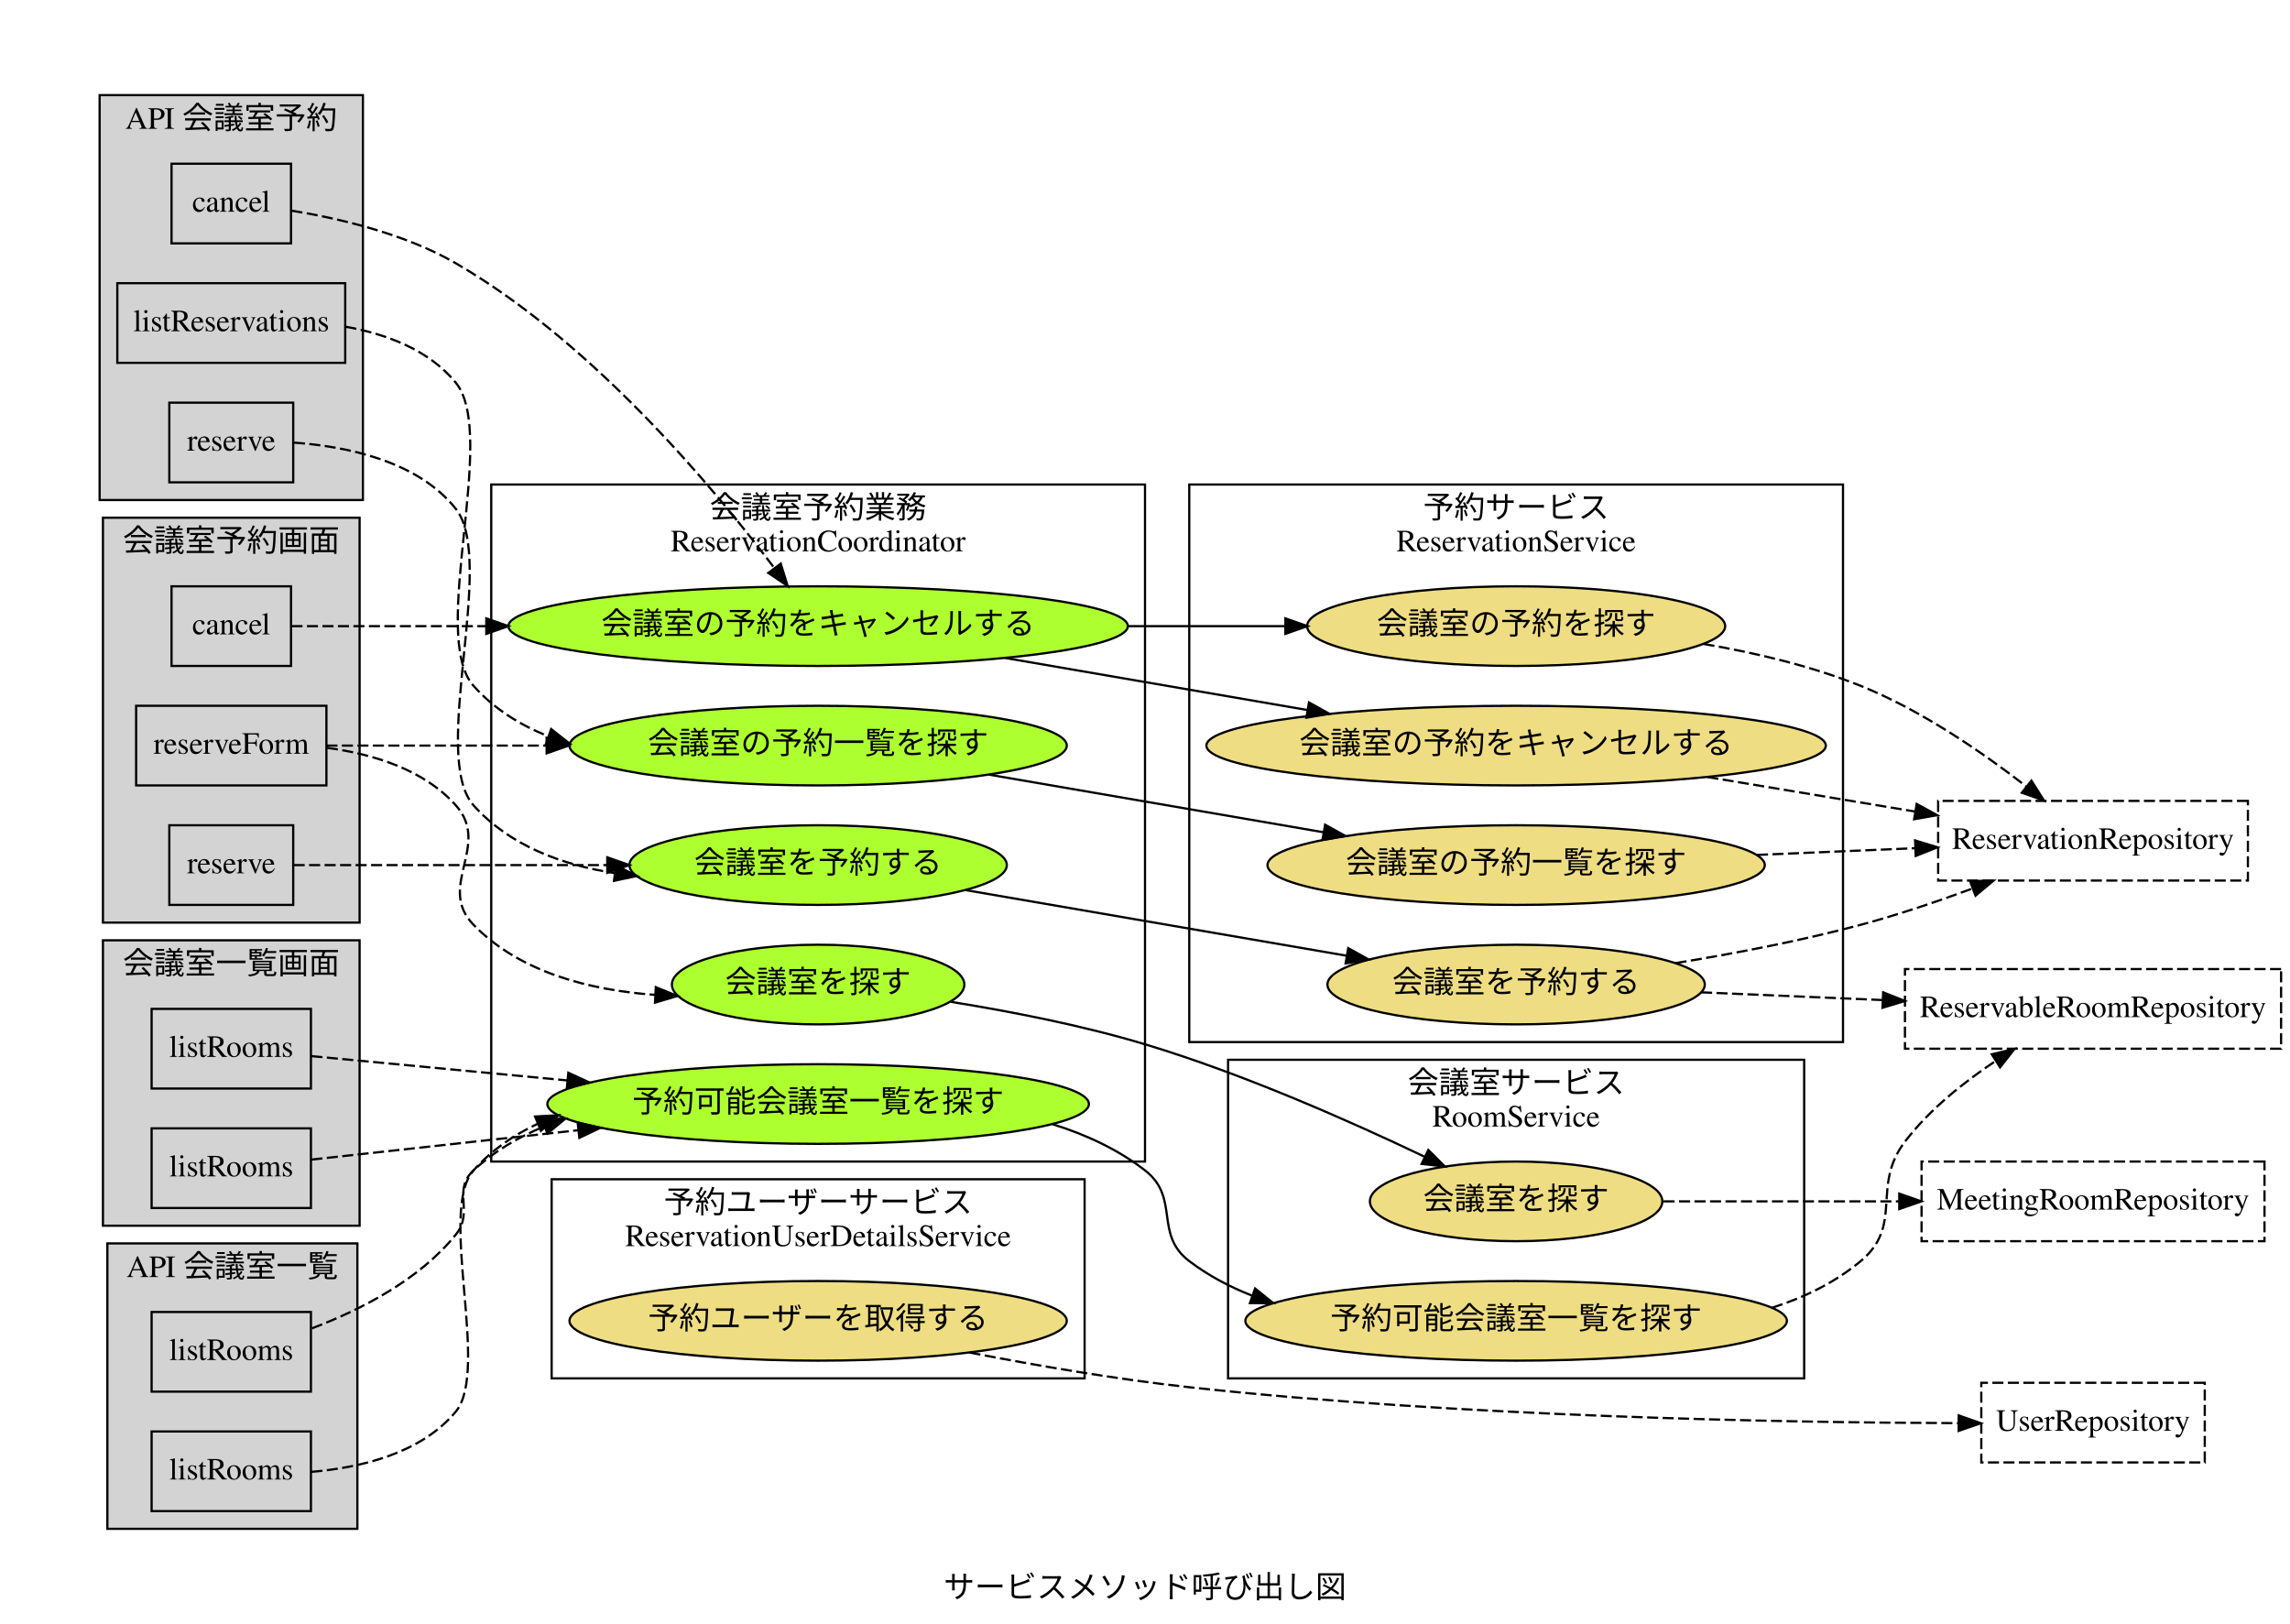
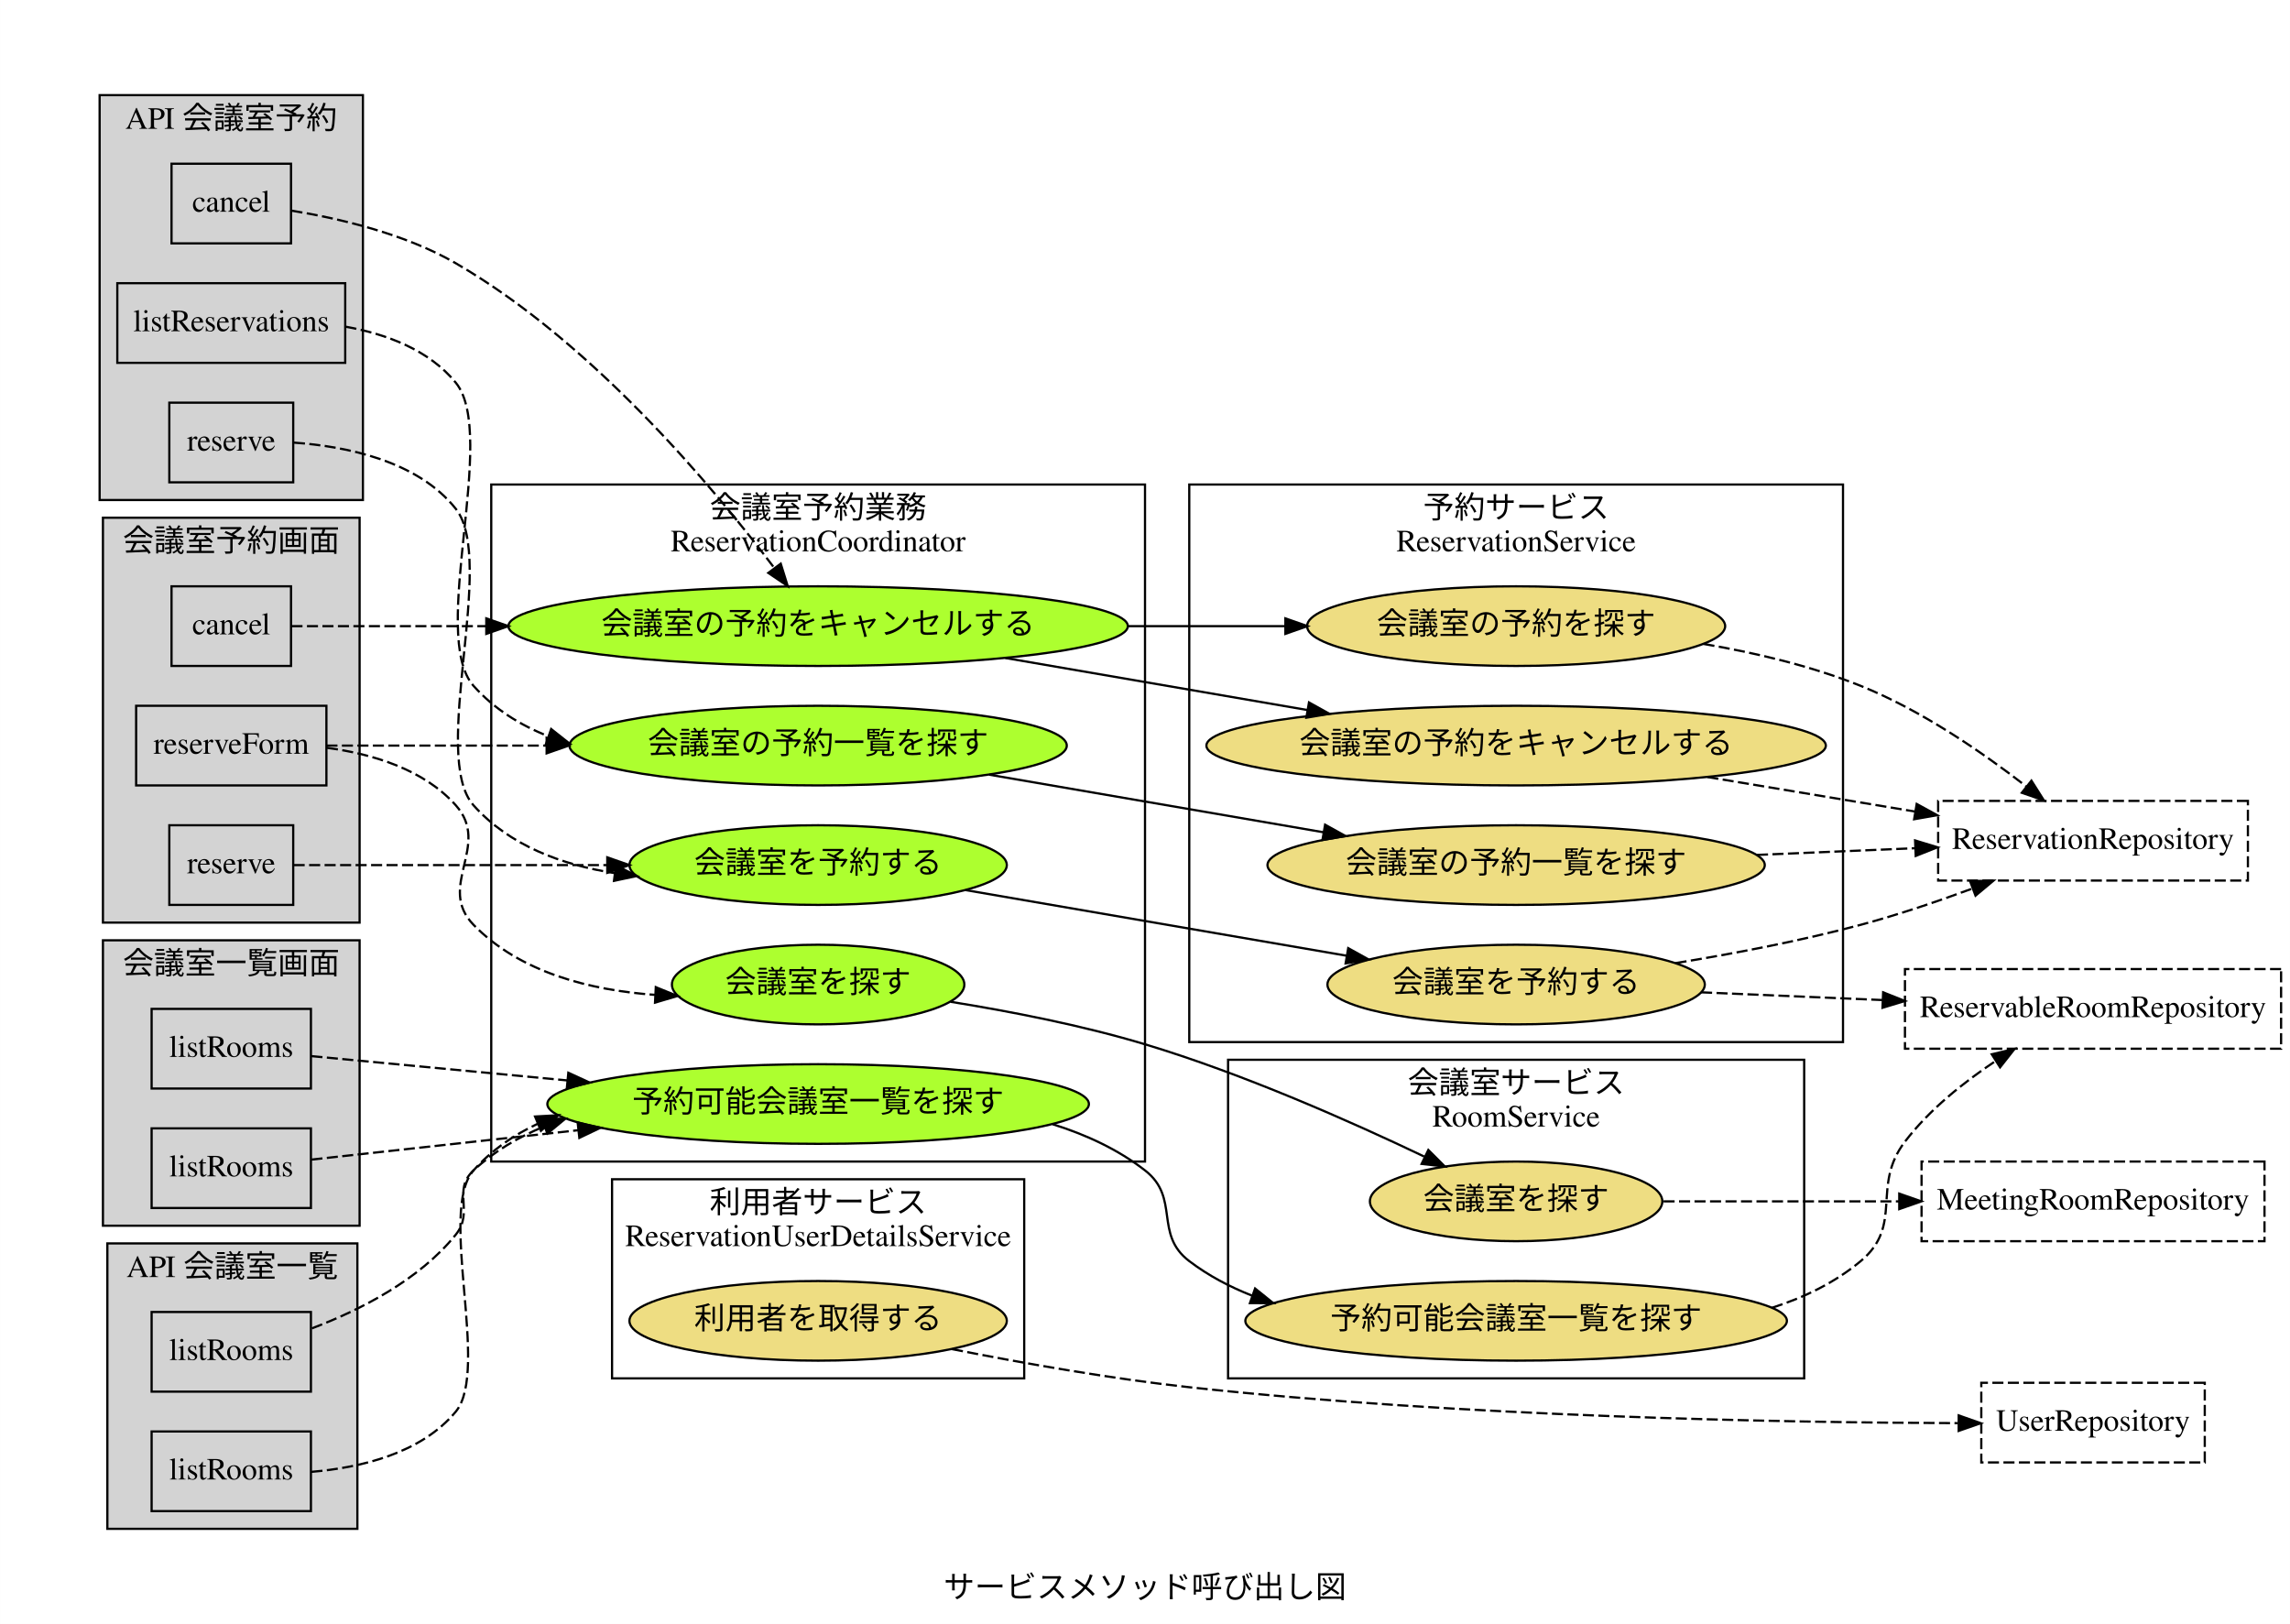
<svg xmlns="http://www.w3.org/2000/svg" xmlns:xlink="http://www.w3.org/1999/xlink" width="1035px" height="734px" viewBox="0.00 0.00 1034.95 734.00">
  <g id="graph0" class="graph" transform="scale(1.0 1.0) rotate(0) translate(4 730)">
    <polygon fill="white" stroke="transparent" points="-4,4 -4,-730 1030.95,-730 1030.95,4 -4,4" />
    <text text-anchor="middle" x="513.48" y="-7.8" font-family="Times,serif" font-size="14.00">サービスメソッド呼び出し図</text>
    <g id="clust1" class="cluster">
            </g>
    <g id="clust2" class="cluster">
      <polygon fill="none" stroke="black" points="533.48,-259 533.48,-511 828.95,-511 828.95,-259 533.48,-259" />
      <text text-anchor="middle" x="681.21" y="-495.8" font-family="Times,serif" font-size="14.00">予約サービス</text>
      <text text-anchor="middle" x="681.21" y="-480.8" font-family="Times,serif" font-size="14.00">
                ReservationService
            </text>
    </g>
    <g id="clust3" class="cluster">
      <polygon fill="none" stroke="black" points="218,-205 218,-511 513.48,-511 513.48,-205 218,-205" />
      <text text-anchor="middle" x="365.74" y="-495.8" font-family="Times,serif" font-size="14.00">会議室予約業務</text>
      <text text-anchor="middle" x="365.74" y="-480.8" font-family="Times,serif" font-size="14.00">
                ReservationCoordinator
            </text>
    </g>
    <g id="clust4" class="cluster">
      <polygon fill="none" stroke="black" points="551.02,-107 551.02,-251 811.4,-251 811.4,-107 551.02,-107" />
      <text text-anchor="middle" x="681.21" y="-235.8" font-family="Times,serif" font-size="14.00">会議室サービス</text>
      <text text-anchor="middle" x="681.21" y="-220.8" font-family="Times,serif" font-size="14.00">RoomService
            </text>
    </g>
    <g id="clust5" class="cluster">
-       <polygon fill="none" stroke="black" points="245.3,-107 245.3,-197 486.18,-197 486.18,-107 245.3,-107" />
-       <text text-anchor="middle" x="365.74" y="-181.8" font-family="Times,serif" font-size="14.00">予約ユーザーサービス
-             </text>
+       <polygon fill="none" stroke="black" points="272.6,-107 272.6,-197 458.88,-197 458.88,-107 272.6,-107" />
+       <text text-anchor="middle" x="365.74" y="-181.8" font-family="Times,serif" font-size="14.00">利用者サービス</text>
      <text text-anchor="middle" x="365.74" y="-166.8" font-family="Times,serif" font-size="14.00">
                ReservationUserDetailsService
            </text>
    </g>
    <g id="clust6" class="cluster">
            </g>
    <g id="clust7" class="cluster">
      <polygon fill="lightgrey" stroke="black" points="42.5,-313 42.5,-496 158.5,-496 158.5,-313 42.5,-313" />
      <text text-anchor="middle" x="100.5" y="-480.8" font-family="Times,serif" font-size="14.00">会議室予約画面</text>
    </g>
    <g id="clust8" class="cluster">
      <polygon fill="lightgrey" stroke="black" points="44.5,-39 44.5,-168 157.5,-168 157.5,-39 44.5,-39" />
      <text text-anchor="middle" x="101" y="-152.8" font-family="Times,serif" font-size="14.00">API 会議室一覧</text>
    </g>
    <g id="clust9" class="cluster">
      <polygon fill="lightgrey" stroke="black" points="41,-504 41,-687 160,-687 160,-504 41,-504" />
      <text text-anchor="middle" x="100.5" y="-671.8" font-family="Times,serif" font-size="14.00">API 会議室予約</text>
    </g>
    <g id="clust10" class="cluster">
      <polygon fill="lightgrey" stroke="black" points="42.5,-176 42.5,-305 158.5,-305 158.5,-176 42.5,-176" />
      <text text-anchor="middle" x="100.5" y="-289.8" font-family="Times,serif" font-size="14.00">会議室一覧画面</text>
    </g>
    <g id="node1" class="node">
      <g id="a_node1">
        <a xlink:href="https://github.com/system-sekkei/library/tree/master/src/main/java/mrs/application/coordinator/reservation/ReservationCoordinator.java" xlink:title="ReservationCoordinator.cancelReservedMeetingRoom(ReservationId)">
          <ellipse fill="greenyellow" stroke="black" cx="365.74" cy="-447" rx="139.98" ry="18" />
          <text text-anchor="middle" x="365.74" y="-443.3" font-family="Times,serif" font-size="14.00">
                        会議室の予約をキャンセルする
                    </text>
        </a>
      </g>
    </g>
    <g id="node2" class="node">
      <g id="a_node2">
        <a xlink:href="https://github.com/system-sekkei/library/tree/master/src/main/java/mrs/application/service/reservation/ReservationService.java" xlink:title="ReservationService.cancel(Reservation)">
          <ellipse fill="#eedd82" stroke="black" cx="681.21" cy="-393" rx="139.98" ry="18" />
          <text text-anchor="middle" x="681.21" y="-389.3" font-family="Times,serif" font-size="14.00">
                        会議室の予約をキャンセルする
                    </text>
        </a>
      </g>
    </g>
    <g id="edge1" class="edge">
      <path fill="none" stroke="black" d="M450.33,-432.6C492.4,-425.35 543.53,-416.55 586.87,-409.08" />
      <polygon fill="black" stroke="black" points="587.59,-412.51 596.85,-407.36 586.4,-405.61 587.59,-412.51" />
    </g>
    <g id="node3" class="node">
      <g id="a_node3">
        <a xlink:href="https://github.com/system-sekkei/library/tree/master/src/main/java/mrs/application/service/reservation/ReservationService.java" xlink:title="ReservationService.findOne(ReservationId)">
          <ellipse fill="#eedd82" stroke="black" cx="681.21" cy="-447" rx="94.48" ry="18" />
          <text text-anchor="middle" x="681.21" y="-443.3" font-family="Times,serif" font-size="14.00">
                        会議室の予約を探す
                    </text>
        </a>
      </g>
    </g>
    <g id="edge2" class="edge">
      <path fill="none" stroke="black" d="M505.6,-447C529.57,-447 554.1,-447 576.91,-447" />
      <polygon fill="black" stroke="black" points="576.92,-450.5 586.92,-447 576.92,-443.5 576.92,-450.5" />
    </g>
    <g id="node25" class="node">
      <polygon fill="none" stroke="black" stroke-dasharray="5,2" points="1011.95,-368 871.95,-368 871.95,-332 1011.95,-332 1011.95,-368" />
      <text text-anchor="middle" x="941.95" y="-346.3" font-family="Times,serif" font-size="14.00">
                ReservationRepository
            </text>
    </g>
    <g id="edge18" class="edge">
      <path fill="none" stroke="black" stroke-dasharray="5,2" d="M767.65,-378.8C797.93,-373.77 831.86,-368.13 861.62,-363.18" />
      <polygon fill="black" stroke="black" points="862.25,-366.63 871.54,-361.54 861.1,-359.72 862.25,-366.63" />
    </g>
    <g id="edge19" class="edge">
      <path fill="none" stroke="black" stroke-dasharray="5,2" d="M765.9,-438.95C789.45,-434.95 814.69,-428.96 836.95,-420 864.33,-408.98 891.89,-389.99 911.76,-374.57" />
      <polygon fill="black" stroke="black" points="914.11,-377.16 919.77,-368.21 909.76,-371.68 914.11,-377.16" />
    </g>
    <g id="node4" class="node">
      <g id="a_node4">
        <a xlink:href="https://github.com/system-sekkei/library/tree/master/src/main/java/mrs/application/coordinator/reservation/ReservationCoordinator.java" xlink:title="ReservationCoordinator.searchReservations(ReservableRoomId)">
          <ellipse fill="greenyellow" stroke="black" cx="365.74" cy="-393" rx="112.38" ry="18" />
          <text text-anchor="middle" x="365.74" y="-389.3" font-family="Times,serif" font-size="14.00">
                        会議室の予約一覧を探す
                    </text>
        </a>
      </g>
    </g>
    <g id="node5" class="node">
      <g id="a_node5">
        <a xlink:href="https://github.com/system-sekkei/library/tree/master/src/main/java/mrs/application/service/reservation/ReservationService.java" xlink:title="ReservationService.findReservations(ReservableRoomId)">
          <ellipse fill="#eedd82" stroke="black" cx="681.21" cy="-339" rx="112.38" ry="18" />
          <text text-anchor="middle" x="681.21" y="-335.3" font-family="Times,serif" font-size="14.00">
                        会議室の予約一覧を探す
                    </text>
        </a>
      </g>
    </g>
    <g id="edge3" class="edge">
      <path fill="none" stroke="black" d="M443.02,-379.86C488.7,-371.99 546.9,-361.97 594.21,-353.82" />
      <polygon fill="black" stroke="black" points="594.87,-357.25 604.13,-352.11 593.68,-350.35 594.87,-357.25" />
    </g>
    <g id="edge20" class="edge">
      <path fill="none" stroke="black" stroke-dasharray="5,2" d="M790.07,-343.59C814,-344.6 838.94,-345.66 861.49,-346.62" />
      <polygon fill="black" stroke="black" points="861.53,-350.13 871.67,-347.05 861.82,-343.13 861.53,-350.13" />
    </g>
    <g id="node6" class="node">
      <g id="a_node6">
        <a xlink:href="https://github.com/system-sekkei/library/tree/master/src/main/java/mrs/application/coordinator/reservation/ReservationCoordinator.java" xlink:title="ReservationCoordinator.reserveMeetingRoom(ReservedTime, ReservableRoom, ReservationUserDetails)">
          <ellipse fill="greenyellow" stroke="black" cx="365.74" cy="-339" rx="85.29" ry="18" />
          <text text-anchor="middle" x="365.74" y="-335.3" font-family="Times,serif" font-size="14.00">
                        会議室を予約する
                    </text>
        </a>
      </g>
    </g>
    <g id="node7" class="node">
      <g id="a_node7">
        <a xlink:href="https://github.com/system-sekkei/library/tree/master/src/main/java/mrs/application/service/reservation/ReservationService.java" xlink:title="ReservationService.reserve(Reservation)">
          <ellipse fill="#eedd82" stroke="black" cx="681.21" cy="-285" rx="85.29" ry="18" />
          <text text-anchor="middle" x="681.21" y="-281.3" font-family="Times,serif" font-size="14.00">
                        会議室を予約する
                    </text>
        </a>
      </g>
    </g>
    <g id="edge4" class="edge">
      <path fill="none" stroke="black" d="M432.45,-327.68C482.71,-319.02 552.09,-307.07 604.64,-298.02" />
      <polygon fill="black" stroke="black" points="605.32,-301.45 614.58,-296.31 604.14,-294.55 605.32,-301.45" />
    </g>
    <g id="edge22" class="edge">
      <path fill="none" stroke="black" stroke-dasharray="5,2" d="M753.27,-294.69C779.76,-299 809.95,-304.77 836.95,-312 853.56,-316.45 871.26,-322.42 887.25,-328.32" />
      <polygon fill="black" stroke="black" points="886.38,-331.73 896.97,-331.97 888.84,-325.18 886.38,-331.73" />
    </g>
    <g id="node26" class="node">
      <polygon fill="none" stroke="black" stroke-dasharray="5,2" points="1026.95,-292 856.95,-292 856.95,-256 1026.95,-256 1026.95,-292" />
      <text text-anchor="middle" x="941.95" y="-270.3" font-family="Times,serif" font-size="14.00">
                ReservableRoomRepository
            </text>
    </g>
    <g id="edge21" class="edge">
      <path fill="none" stroke="black" stroke-dasharray="5,2" d="M764.79,-281.49C790.89,-280.38 819.92,-279.15 846.77,-278" />
      <polygon fill="black" stroke="black" points="847.09,-281.49 856.94,-277.57 846.8,-274.5 847.09,-281.49" />
    </g>
    <g id="node8" class="node">
      <g id="a_node8">
        <a xlink:href="https://github.com/system-sekkei/library/tree/master/src/main/java/mrs/application/coordinator/reservation/ReservationCoordinator.java" xlink:title="ReservationCoordinator.searchMeetingRoom(RoomId)">
          <ellipse fill="greenyellow" stroke="black" cx="365.74" cy="-285" rx="66.09" ry="18" />
          <text text-anchor="middle" x="365.74" y="-281.3" font-family="Times,serif" font-size="14.00">
                        会議室を探す
                    </text>
        </a>
      </g>
    </g>
    <g id="node9" class="node">
      <g id="a_node9">
        <a xlink:href="https://github.com/system-sekkei/library/tree/master/src/main/java/mrs/application/service/room/RoomService.java" xlink:title="RoomService.findMeetingRoom(RoomId)">
          <ellipse fill="#eedd82" stroke="black" cx="681.21" cy="-187" rx="66.09" ry="18" />
          <text text-anchor="middle" x="681.21" y="-183.3" font-family="Times,serif" font-size="14.00">
                        会議室を探す
                    </text>
        </a>
      </g>
    </g>
    <g id="edge5" class="edge">
      <path fill="none" stroke="black" d="M425.64,-277.2C452.72,-272.85 485.07,-266.55 513.48,-258 557.9,-244.63 606.46,-223.11 639.66,-207.26" />
      <polygon fill="black" stroke="black" points="641.53,-210.24 649.02,-202.75 638.49,-203.94 641.53,-210.24" />
    </g>
    <g id="node23" class="node">
      <polygon fill="none" stroke="black" stroke-dasharray="5,2" points="1019.45,-205 864.45,-205 864.45,-169 1019.45,-169 1019.45,-205" />
      <text text-anchor="middle" x="941.95" y="-183.3" font-family="Times,serif" font-size="14.00">
                MeetingRoomRepository
            </text>
    </g>
    <g id="edge23" class="edge">
      <path fill="none" stroke="black" stroke-dasharray="5,2" d="M747.84,-187C780.13,-187 819.49,-187 854.23,-187" />
      <polygon fill="black" stroke="black" points="854.37,-190.5 864.37,-187 854.37,-183.5 854.37,-190.5" />
    </g>
    <g id="node10" class="node">
      <g id="a_node10">
        <a xlink:href="https://github.com/system-sekkei/library/tree/master/src/main/java/mrs/application/coordinator/reservation/ReservationCoordinator.java" xlink:title="ReservationCoordinator.searchReservableRooms(ReservedDate)">
          <ellipse fill="greenyellow" stroke="black" cx="365.74" cy="-231" rx="122.38" ry="18" />
          <text text-anchor="middle" x="365.74" y="-227.3" font-family="Times,serif" font-size="14.00">
                        予約可能会議室一覧を探す
                    </text>
        </a>
      </g>
    </g>
    <g id="node11" class="node">
      <g id="a_node11">
        <a xlink:href="https://github.com/system-sekkei/library/tree/master/src/main/java/mrs/application/service/room/RoomService.java" xlink:title="RoomService.findReservableRooms(ReservedDate)">
          <ellipse fill="#eedd82" stroke="black" cx="681.21" cy="-133" rx="122.38" ry="18" />
          <text text-anchor="middle" x="681.21" y="-129.3" font-family="Times,serif" font-size="14.00">
                        予約可能会議室一覧を探す
                    </text>
        </a>
      </g>
    </g>
    <g id="edge6" class="edge">
      <path fill="none" stroke="black" d="M471.76,-221.86C486.78,-217.17 501.25,-210.48 513.48,-201 529.5,-188.58 517.33,-172.26 533.48,-160 542.08,-153.46 551.78,-148.34 561.99,-144.34" />
      <polygon fill="black" stroke="black" points="563.23,-147.62 571.49,-140.98 560.9,-141.02 563.23,-147.62" />
    </g>
    <g id="edge24" class="edge">
      <path fill="none" stroke="black" stroke-dasharray="5,2" d="M796.88,-138.92C811.46,-143.56 825.32,-150.31 836.95,-160 856.62,-176.38 841.41,-193.67 856.95,-214 867.96,-228.4 883.38,-240.79 898.01,-250.51" />
      <polygon fill="black" stroke="black" points="896.18,-253.49 906.49,-255.91 899.94,-247.59 896.18,-253.49" />
    </g>
    <g id="node12" class="node">
      <g id="a_node12">
        <a xlink:href="https://github.com/system-sekkei/library/tree/master/src/main/java/mrs/application/service/user/ReservationUserDetailsService.java" xlink:title="ReservationUserDetailsService.loadUserByUsername(String)">
-           <ellipse fill="#eedd82" stroke="black" cx="365.74" cy="-133" rx="112.38" ry="18" />
+           <ellipse fill="#eedd82" stroke="black" cx="365.74" cy="-133" rx="85.29" ry="18" />
          <text text-anchor="middle" x="365.74" y="-129.3" font-family="Times,serif" font-size="14.00">
-                         予約ユーザーを取得する
+                         利用者を取得する
                    </text>
        </a>
      </g>
    </g>
    <g id="node24" class="node">
      <polygon fill="none" stroke="black" stroke-dasharray="5,2" points="992.45,-105 891.45,-105 891.45,-69 992.45,-69 992.45,-105" />
      <text text-anchor="middle" x="941.95" y="-83.3" font-family="Times,serif" font-size="14.00">UserRepository
            </text>
    </g>
    <g id="edge25" class="edge">
-       <path fill="none" stroke="black" stroke-dasharray="5,2" d="M434.17,-118.67C464.4,-112.82 500.58,-106.59 533.48,-103 656.4,-89.59 801.26,-87.03 880.91,-86.76" />
+       <path fill="none" stroke="black" stroke-dasharray="5,2" d="M426.26,-120.22C457.94,-113.94 497.66,-106.91 533.48,-103 656.4,-89.59 801.26,-87.03 880.91,-86.76" />
      <polygon fill="black" stroke="black" points="881.24,-90.26 891.23,-86.74 881.23,-83.26 881.24,-90.26" />
    </g>
    <g id="node13" class="node">
      <polygon fill="lightgray" stroke="black" points="143.5,-411 57.5,-411 57.5,-375 143.5,-375 143.5,-411" />
      <text text-anchor="middle" x="100.5" y="-389.3" font-family="Times,serif" font-size="14.00">reserveForm
            </text>
    </g>
    <g id="edge17" class="edge">
      <path fill="none" stroke="black" stroke-dasharray="5,2" d="M143.5,-393C170.57,-393 207.26,-393 242.99,-393" />
      <polygon fill="black" stroke="black" points="243.03,-396.5 253.03,-393 243.03,-389.5 243.03,-396.5" />
    </g>
    <g id="edge11" class="edge">
      <path fill="none" stroke="black" stroke-dasharray="5,2" d="M143.74,-392.01C164.21,-389.25 187.46,-382.32 202,-366 218.14,-347.88 193.07,-329.37 210,-312 231.03,-290.43 262.72,-282.44 291.96,-280.34" />
      <polygon fill="black" stroke="black" points="292.37,-283.82 302.18,-279.83 292.02,-276.83 292.37,-283.82" />
    </g>
    <g id="node14" class="node">
+       <polygon fill="lightgray" stroke="black" points="128.5,-357 72.5,-357 72.5,-321 128.5,-321 128.5,-357" />
+       <text text-anchor="middle" x="100.5" y="-335.3" font-family="Times,serif" font-size="14.00">reserve</text>
+     </g>
+     <g id="edge10" class="edge">
+       <path fill="none" stroke="black" stroke-dasharray="5,2" d="M128.68,-339C161.92,-339 219.97,-339 270.19,-339" />
+       <polygon fill="black" stroke="black" points="270.44,-342.5 280.44,-339 270.44,-335.5 270.44,-342.5" />
+     </g>
+     <g id="node15" class="node">
      <polygon fill="lightgray" stroke="black" points="127.5,-465 73.5,-465 73.5,-429 127.5,-429 127.5,-465" />
      <text text-anchor="middle" x="100.5" y="-443.3" font-family="Times,serif" font-size="14.00">cancel</text>
    </g>
    <g id="edge8" class="edge">
      <path fill="none" stroke="black" stroke-dasharray="5,2" d="M127.7,-447C149.24,-447 181.66,-447 215.65,-447" />
      <polygon fill="black" stroke="black" points="215.76,-450.5 225.76,-447 215.76,-443.5 215.76,-450.5" />
-     </g>
-     <g id="node15" class="node">
-       <polygon fill="lightgray" stroke="black" points="128.5,-357 72.5,-357 72.5,-321 128.5,-321 128.5,-357" />
-       <text text-anchor="middle" x="100.5" y="-335.3" font-family="Times,serif" font-size="14.00">reserve</text>
-     </g>
-     <g id="edge10" class="edge">
-       <path fill="none" stroke="black" stroke-dasharray="5,2" d="M128.68,-339C161.92,-339 219.97,-339 270.19,-339" />
-       <polygon fill="black" stroke="black" points="270.44,-342.5 280.44,-339 270.44,-335.5 270.44,-342.5" />
    </g>
    <g id="node16" class="node">
      <polygon fill="lightgray" stroke="black" points="136.5,-137 64.5,-137 64.5,-101 136.5,-101 136.5,-137" />
      <text text-anchor="middle" x="100.5" y="-115.3" font-family="Times,serif" font-size="14.00">listRooms</text>
    </g>
    <g id="edge13" class="edge">
      <path fill="none" stroke="black" stroke-dasharray="5,2" d="M136.93,-129.6C158.68,-137.85 185.43,-151.4 202,-172 210.38,-182.42 200.19,-191.92 210,-201 219.27,-209.58 230.23,-216.04 241.97,-220.87" />
      <polygon fill="black" stroke="black" points="240.94,-224.22 251.53,-224.4 243.36,-217.65 240.94,-224.22" />
    </g>
    <g id="node17" class="node">
      <polygon fill="lightgray" stroke="black" points="136.5,-83 64.5,-83 64.5,-47 136.5,-47 136.5,-83" />
      <text text-anchor="middle" x="100.5" y="-61.3" font-family="Times,serif" font-size="14.00">listRooms</text>
    </g>
    <g id="edge12" class="edge">
      <path fill="none" stroke="black" stroke-dasharray="5,2" d="M136.73,-64.75C158.96,-66.63 186.34,-73.06 202,-92 217.47,-110.72 193.87,-182.84 210,-201 218.09,-210.11 228.05,-216.96 238.98,-222.06" />
      <polygon fill="black" stroke="black" points="237.8,-225.35 248.38,-225.94 240.47,-218.89 237.8,-225.35" />
    </g>
    <g id="node18" class="node">
      <polygon fill="lightgray" stroke="black" points="152,-602 49,-602 49,-566 152,-566 152,-602" />
      <text text-anchor="middle" x="100.5" y="-580.3" font-family="Times,serif" font-size="14.00">
                listReservations
            </text>
    </g>
    <g id="edge16" class="edge">
      <path fill="none" stroke="black" stroke-dasharray="5,2" d="M152.12,-582.35C170.6,-579.03 189.91,-571.85 202,-557 221.25,-533.35 189.7,-442.76 210,-420 219.27,-409.6 231.01,-402.28 243.86,-397.21" />
      <polygon fill="black" stroke="black" points="245.08,-400.49 253.39,-393.92 242.79,-393.88 245.08,-400.49" />
    </g>
    <g id="node19" class="node">
+       <polygon fill="lightgray" stroke="black" points="128.5,-548 72.5,-548 72.5,-512 128.5,-512 128.5,-548" />
+       <text text-anchor="middle" x="100.5" y="-526.3" font-family="Times,serif" font-size="14.00">reserve</text>
+     </g>
+     <g id="edge9" class="edge">
+       <path fill="none" stroke="black" stroke-dasharray="5,2" d="M128.81,-529.94C152.18,-528.29 184.7,-521.83 202,-500 220.53,-476.62 190.13,-388.25 210,-366 226.2,-347.85 249.9,-339.07 273.91,-335.34" />
+       <polygon fill="black" stroke="black" points="274.35,-338.81 283.83,-334.07 273.47,-331.87 274.35,-338.81" />
+     </g>
+     <g id="node20" class="node">
      <polygon fill="lightgray" stroke="black" points="127.5,-656 73.5,-656 73.5,-620 127.5,-620 127.5,-656" />
      <text text-anchor="middle" x="100.5" y="-634.3" font-family="Times,serif" font-size="14.00">cancel</text>
    </g>
    <g id="edge7" class="edge">
      <path fill="none" stroke="black" stroke-dasharray="5,2" d="M127.72,-634.8C148.9,-631.35 178.87,-624.42 202,-611 263.83,-575.12 318.44,-509.72 345.92,-473.29" />
      <polygon fill="black" stroke="black" points="348.84,-475.23 351.99,-465.11 343.22,-471.05 348.84,-475.23" />
    </g>
-     <g id="node20" class="node">
-       <polygon fill="lightgray" stroke="black" points="128.5,-548 72.5,-548 72.5,-512 128.5,-512 128.5,-548" />
-       <text text-anchor="middle" x="100.5" y="-526.3" font-family="Times,serif" font-size="14.00">reserve</text>
-     </g>
-     <g id="edge9" class="edge">
-       <path fill="none" stroke="black" stroke-dasharray="5,2" d="M128.81,-529.94C152.18,-528.29 184.7,-521.83 202,-500 220.53,-476.62 190.13,-388.25 210,-366 226.2,-347.85 249.9,-339.07 273.91,-335.34" />
-       <polygon fill="black" stroke="black" points="274.35,-338.81 283.83,-334.07 273.47,-331.87 274.35,-338.81" />
-     </g>
    <g id="node21" class="node">
      <polygon fill="lightgray" stroke="black" points="136.5,-274 64.5,-274 64.5,-238 136.5,-238 136.5,-274" />
      <text text-anchor="middle" x="100.5" y="-252.3" font-family="Times,serif" font-size="14.00">listRooms</text>
    </g>
    <g id="edge15" class="edge">
      <path fill="none" stroke="black" stroke-dasharray="5,2" d="M136.73,-252.65C166.49,-249.83 210.82,-245.62 252.5,-241.66" />
      <polygon fill="black" stroke="black" points="252.84,-245.14 262.46,-240.71 252.17,-238.17 252.84,-245.14" />
    </g>
    <g id="node22" class="node">
      <polygon fill="lightgray" stroke="black" points="136.5,-220 64.5,-220 64.5,-184 136.5,-184 136.5,-220" />
      <text text-anchor="middle" x="100.5" y="-198.3" font-family="Times,serif" font-size="14.00">listRooms</text>
    </g>
    <g id="edge14" class="edge">
      <path fill="none" stroke="black" stroke-dasharray="5,2" d="M136.73,-205.88C167.66,-209.29 214.32,-214.43 257.39,-219.17" />
      <polygon fill="black" stroke="black" points="257.05,-222.66 267.38,-220.27 257.82,-215.7 257.05,-222.66" />
    </g>
  </g>
</svg>
